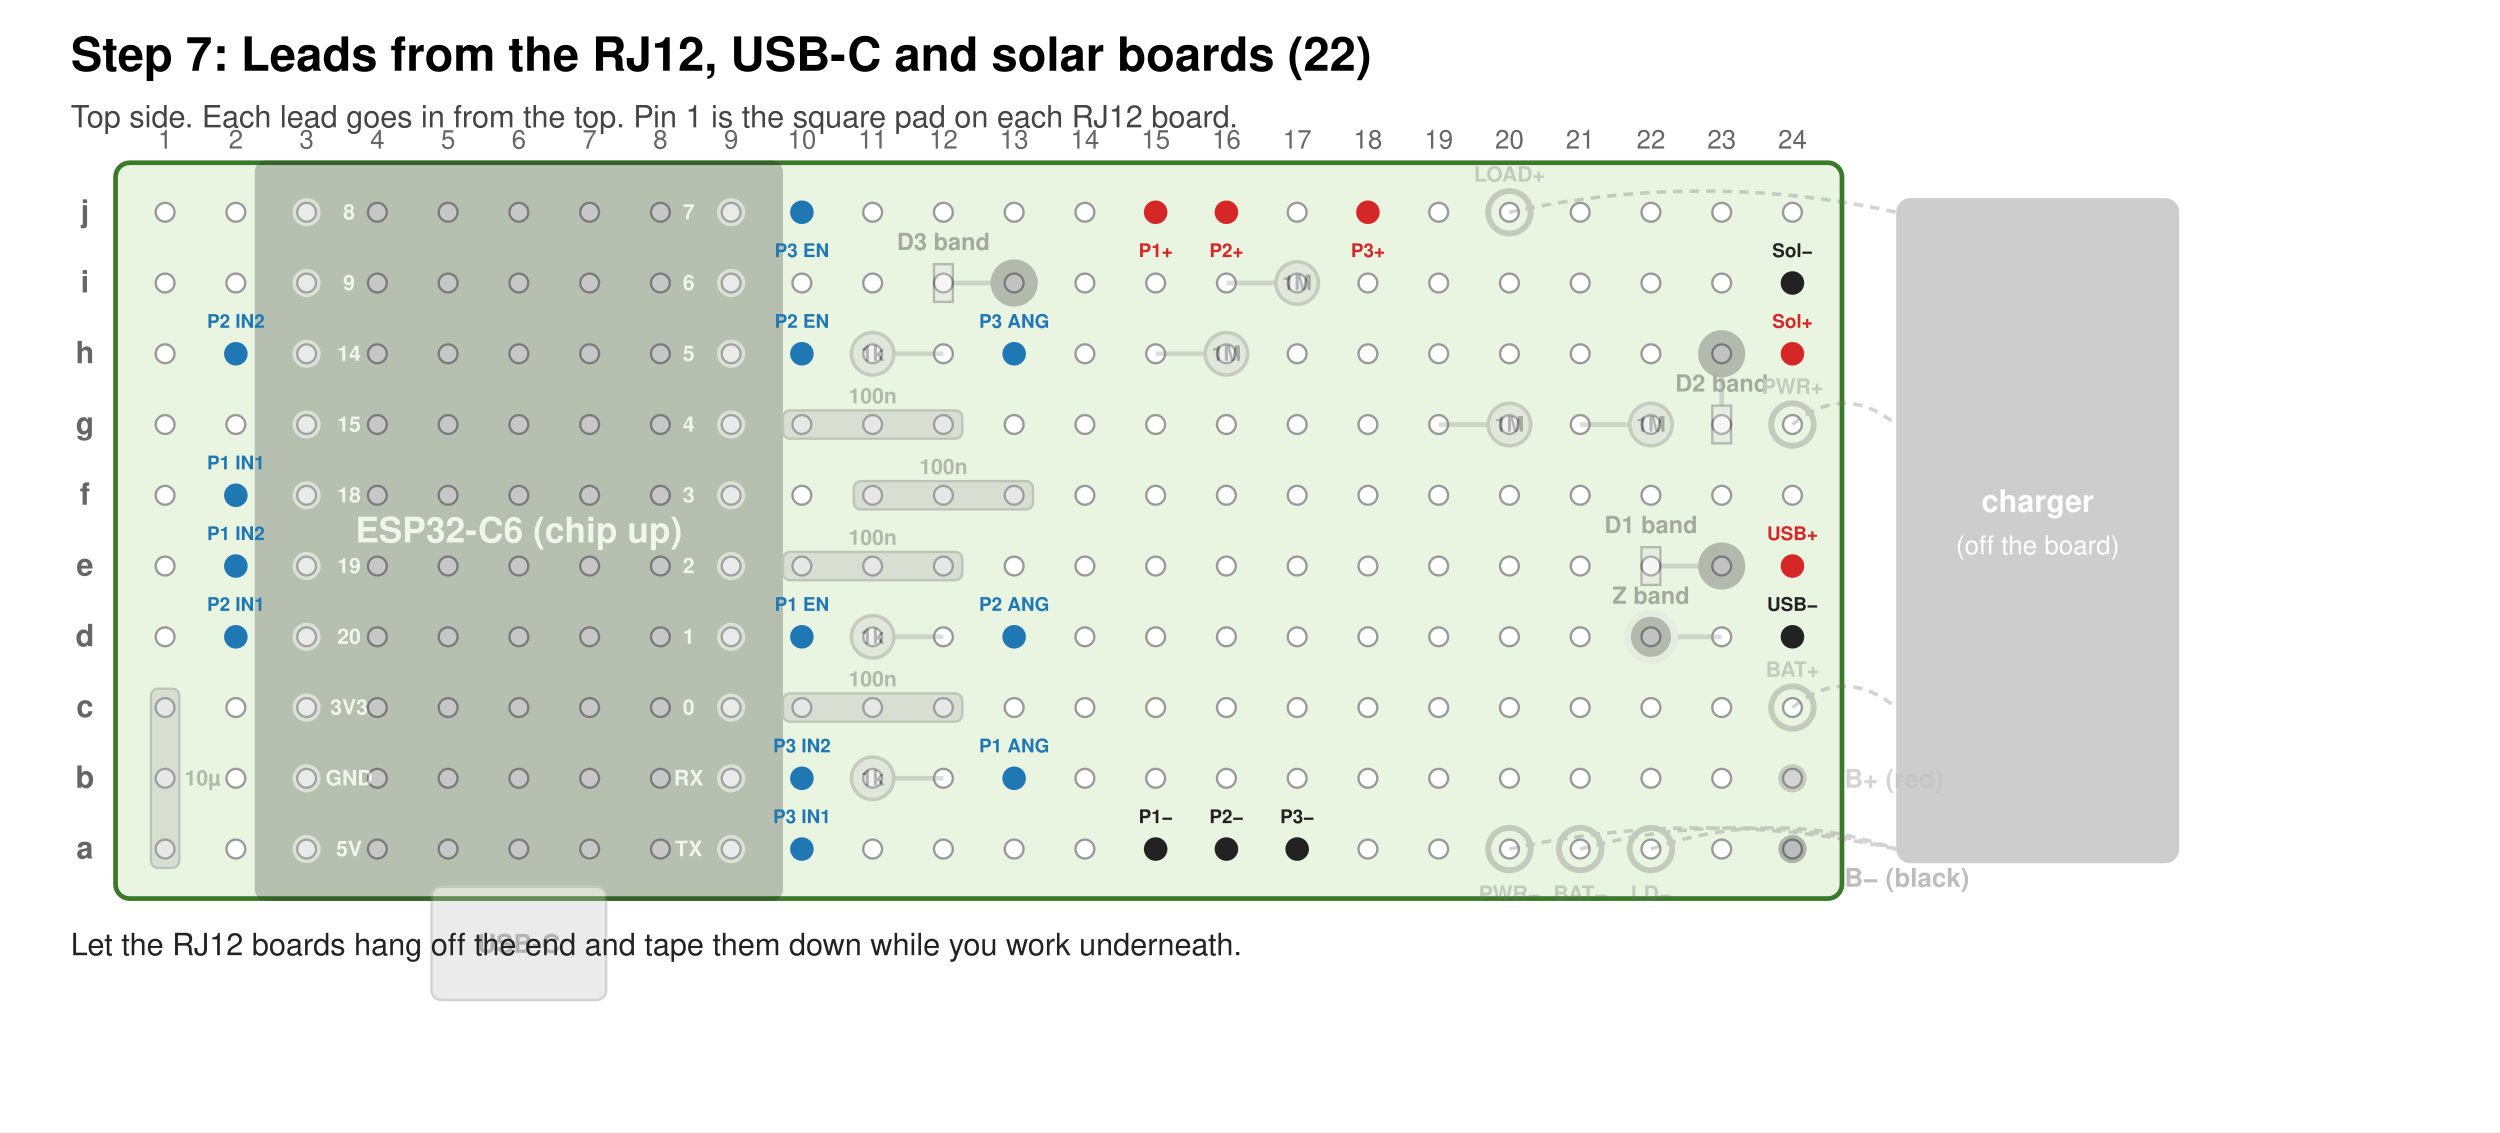
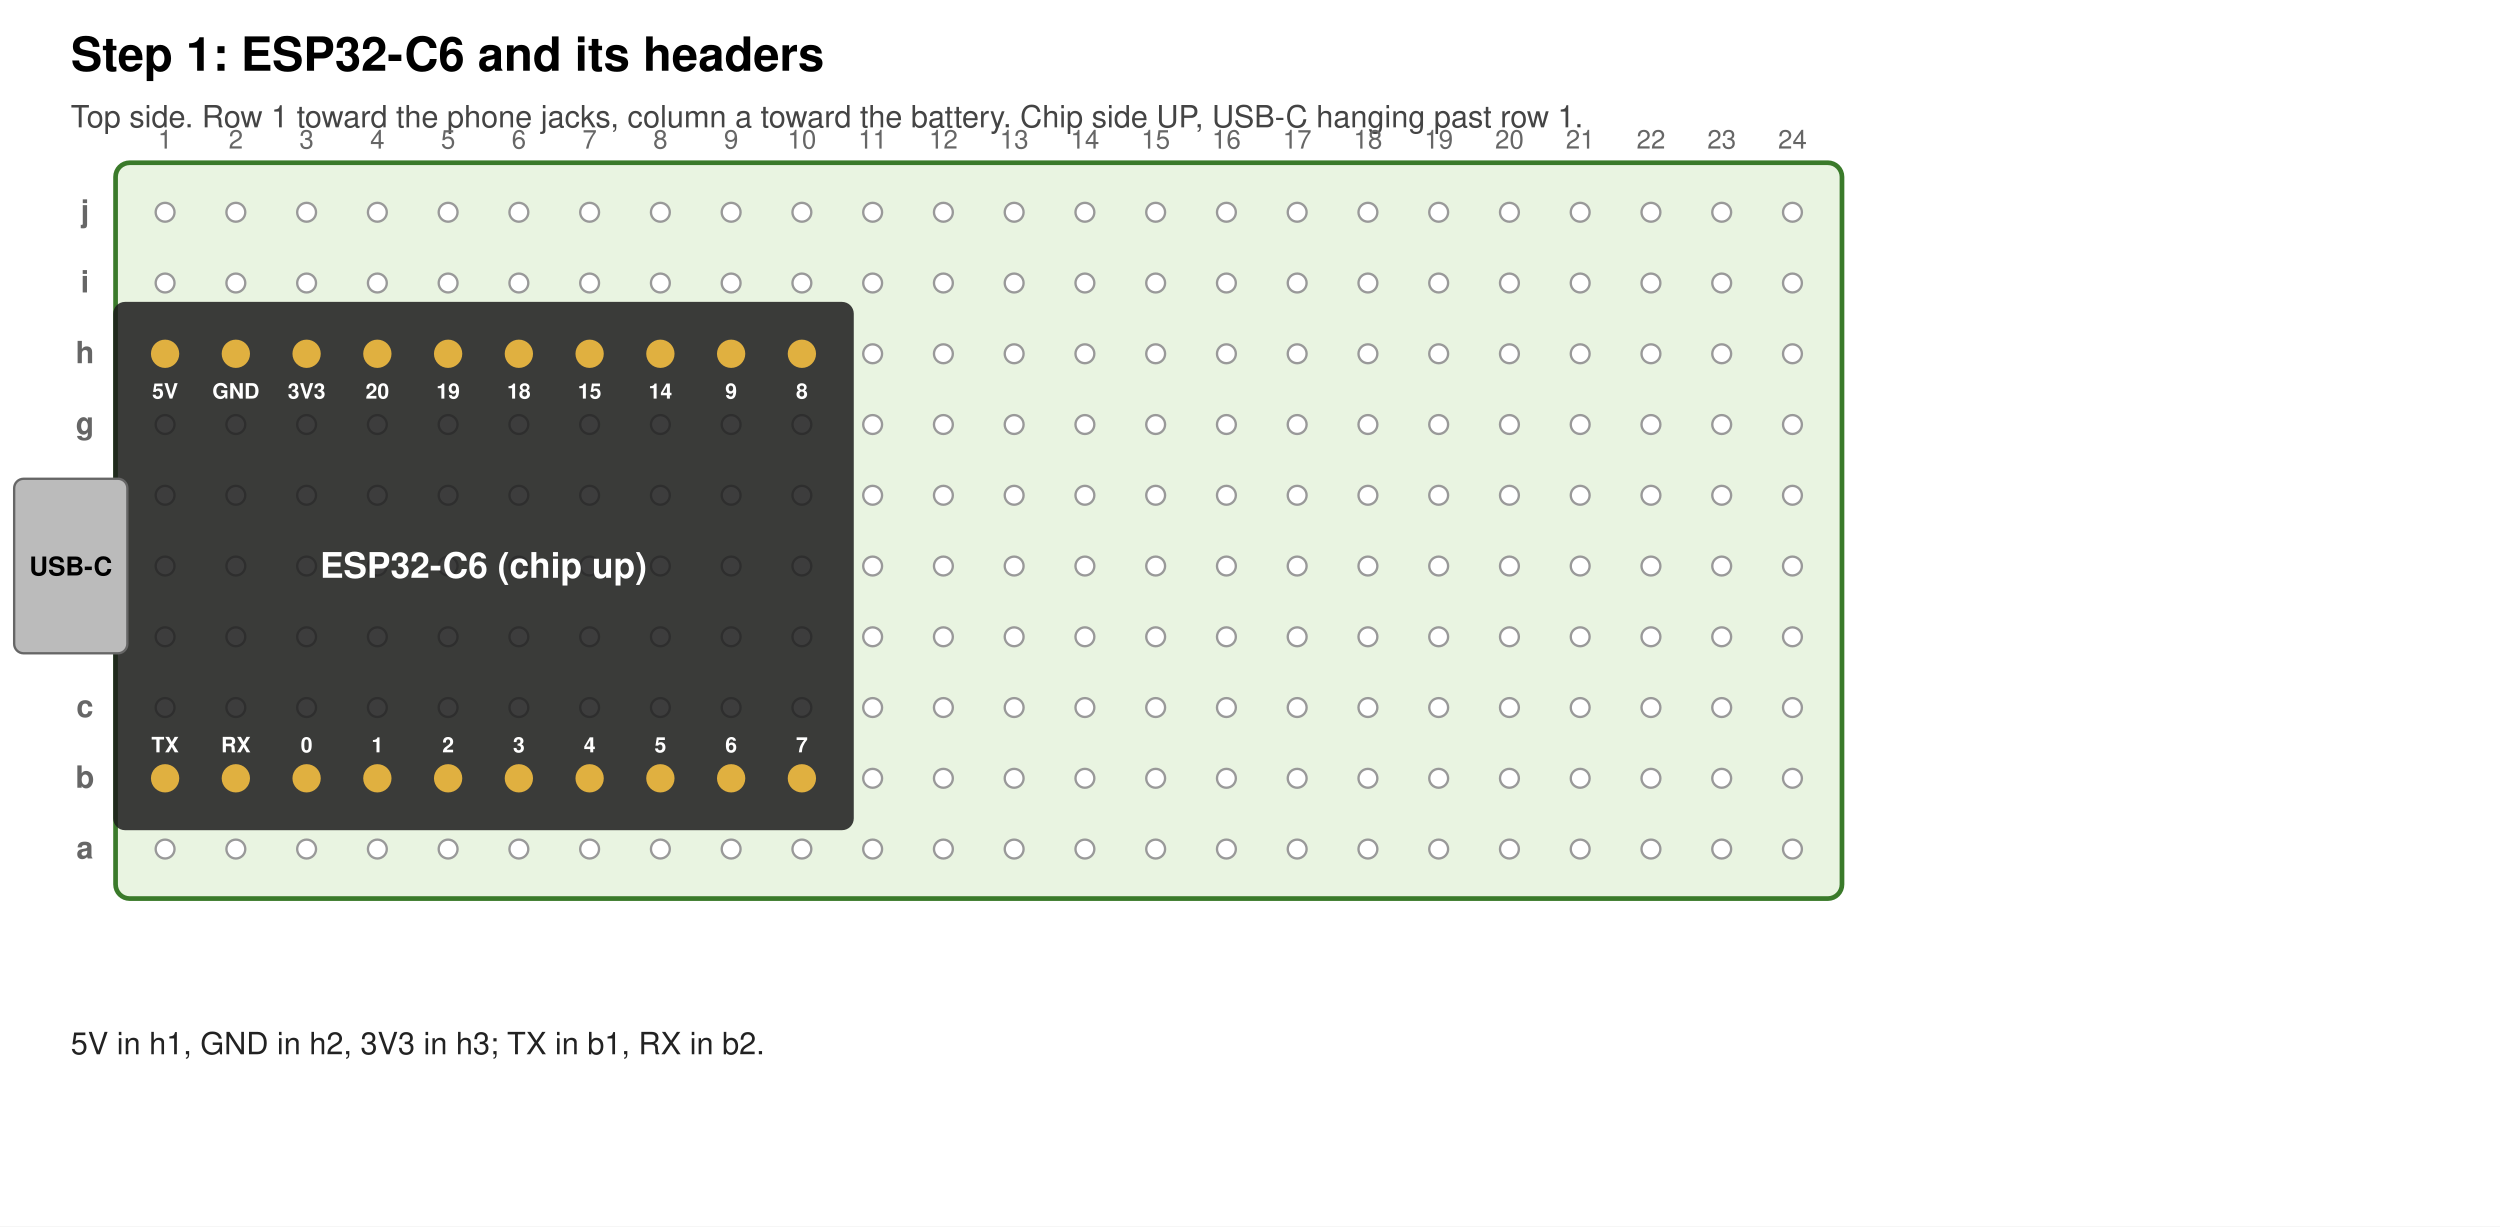
- <svg xmlns="http://www.w3.org/2000/svg" width="1060" height="480" font-family="Helvetica,Arial">
+ <svg xmlns="http://www.w3.org/2000/svg" width="1060" height="520" font-family="Helvetica,Arial">
  <defs>
    <filter id="mute">
      <feColorMatrix type="saturate" values="0" />
    </filter>
  </defs>
  <rect width="100%" height="100%" fill="#ffffff" />
-   <text x="30" y="30" font-size="20" font-weight="bold">Step 7: Leads from the RJ12, USB-C and solar boards (22)</text>
-   <text x="30" y="54" font-size="13" fill="#444">Top side. Each lead goes in from the top. Pin 1 is the square pad on each RJ12 board.</text>
+   <text x="30" y="30" font-size="20" font-weight="bold">Step 1: ESP32-C6 and its headers</text>
+   <text x="30" y="54" font-size="13" fill="#444">Top side. Row 1 toward the phone jacks, column a toward the battery. Chip side UP, USB-C hanging past row 1.</text>
  <rect x="49" y="69" width="732" height="312" rx="6" fill="#e9f4e1" stroke="#3a7a2a" stroke-width="2" />
  <text x="70" y="63" font-size="11" fill="#666" text-anchor="middle">1</text>
  <text x="100" y="63" font-size="11" fill="#666" text-anchor="middle">2</text>
  <text x="130" y="63" font-size="11" fill="#666" text-anchor="middle">3</text>
  <text x="160" y="63" font-size="11" fill="#666" text-anchor="middle">4</text>
  <text x="190" y="63" font-size="11" fill="#666" text-anchor="middle">5</text>
  <text x="220" y="63" font-size="11" fill="#666" text-anchor="middle">6</text>
  <text x="250" y="63" font-size="11" fill="#666" text-anchor="middle">7</text>
  <text x="280" y="63" font-size="11" fill="#666" text-anchor="middle">8</text>
  <text x="310" y="63" font-size="11" fill="#666" text-anchor="middle">9</text>
  <text x="340" y="63" font-size="11" fill="#666" text-anchor="middle">10</text>
  <text x="370" y="63" font-size="11" fill="#666" text-anchor="middle">11</text>
  <text x="400" y="63" font-size="11" fill="#666" text-anchor="middle">12</text>
  <text x="430" y="63" font-size="11" fill="#666" text-anchor="middle">13</text>
  <text x="460" y="63" font-size="11" fill="#666" text-anchor="middle">14</text>
  <text x="490" y="63" font-size="11" fill="#666" text-anchor="middle">15</text>
  <text x="520" y="63" font-size="11" fill="#666" text-anchor="middle">16</text>
  <text x="550" y="63" font-size="11" fill="#666" text-anchor="middle">17</text>
  <text x="580" y="63" font-size="11" fill="#666" text-anchor="middle">18</text>
  <text x="610" y="63" font-size="11" fill="#666" text-anchor="middle">19</text>
  <text x="640" y="63" font-size="11" fill="#666" text-anchor="middle">20</text>
  <text x="670" y="63" font-size="11" fill="#666" text-anchor="middle">21</text>
  <text x="700" y="63" font-size="11" fill="#666" text-anchor="middle">22</text>
  <text x="730" y="63" font-size="11" fill="#666" text-anchor="middle">23</text>
  <text x="760" y="63" font-size="11" fill="#666" text-anchor="middle">24</text>
  <text x="36" y="364" font-size="13" font-weight="bold" fill="#666" text-anchor="middle">a</text>
  <text x="36" y="334" font-size="13" font-weight="bold" fill="#666" text-anchor="middle">b</text>
  <text x="36" y="304" font-size="13" font-weight="bold" fill="#666" text-anchor="middle">c</text>
  <text x="36" y="274" font-size="13" font-weight="bold" fill="#666" text-anchor="middle">d</text>
  <text x="36" y="244" font-size="13" font-weight="bold" fill="#666" text-anchor="middle">e</text>
  <text x="36" y="214" font-size="13" font-weight="bold" fill="#666" text-anchor="middle">f</text>
  <text x="36" y="184" font-size="13" font-weight="bold" fill="#666" text-anchor="middle">g</text>
  <text x="36" y="154" font-size="13" font-weight="bold" fill="#666" text-anchor="middle">h</text>
  <text x="36" y="124" font-size="13" font-weight="bold" fill="#666" text-anchor="middle">i</text>
  <text x="36" y="94" font-size="13" font-weight="bold" fill="#666" text-anchor="middle">j</text>
  <circle cx="70" cy="360" r="4" fill="#fff" stroke="#999" />
  <circle cx="70" cy="330" r="4" fill="#fff" stroke="#999" />
  <circle cx="70" cy="300" r="4" fill="#fff" stroke="#999" />
  <circle cx="70" cy="270" r="4" fill="#fff" stroke="#999" />
  <circle cx="70" cy="240" r="4" fill="#fff" stroke="#999" />
  <circle cx="70" cy="210" r="4" fill="#fff" stroke="#999" />
  <circle cx="70" cy="180" r="4" fill="#fff" stroke="#999" />
  <circle cx="70" cy="150" r="4" fill="#fff" stroke="#999" />
  <circle cx="70" cy="120" r="4" fill="#fff" stroke="#999" />
  <circle cx="70" cy="90" r="4" fill="#fff" stroke="#999" />
  <circle cx="100" cy="360" r="4" fill="#fff" stroke="#999" />
  <circle cx="100" cy="330" r="4" fill="#fff" stroke="#999" />
  <circle cx="100" cy="300" r="4" fill="#fff" stroke="#999" />
  <circle cx="100" cy="270" r="4" fill="#fff" stroke="#999" />
  <circle cx="100" cy="240" r="4" fill="#fff" stroke="#999" />
  <circle cx="100" cy="210" r="4" fill="#fff" stroke="#999" />
  <circle cx="100" cy="180" r="4" fill="#fff" stroke="#999" />
  <circle cx="100" cy="150" r="4" fill="#fff" stroke="#999" />
  <circle cx="100" cy="120" r="4" fill="#fff" stroke="#999" />
  <circle cx="100" cy="90" r="4" fill="#fff" stroke="#999" />
  <circle cx="130" cy="360" r="4" fill="#fff" stroke="#999" />
  <circle cx="130" cy="330" r="4" fill="#fff" stroke="#999" />
  <circle cx="130" cy="300" r="4" fill="#fff" stroke="#999" />
  <circle cx="130" cy="270" r="4" fill="#fff" stroke="#999" />
  <circle cx="130" cy="240" r="4" fill="#fff" stroke="#999" />
  <circle cx="130" cy="210" r="4" fill="#fff" stroke="#999" />
  <circle cx="130" cy="180" r="4" fill="#fff" stroke="#999" />
  <circle cx="130" cy="150" r="4" fill="#fff" stroke="#999" />
  <circle cx="130" cy="120" r="4" fill="#fff" stroke="#999" />
  <circle cx="130" cy="90" r="4" fill="#fff" stroke="#999" />
  <circle cx="160" cy="360" r="4" fill="#fff" stroke="#999" />
  <circle cx="160" cy="330" r="4" fill="#fff" stroke="#999" />
  <circle cx="160" cy="300" r="4" fill="#fff" stroke="#999" />
  <circle cx="160" cy="270" r="4" fill="#fff" stroke="#999" />
  <circle cx="160" cy="240" r="4" fill="#fff" stroke="#999" />
  <circle cx="160" cy="210" r="4" fill="#fff" stroke="#999" />
  <circle cx="160" cy="180" r="4" fill="#fff" stroke="#999" />
  <circle cx="160" cy="150" r="4" fill="#fff" stroke="#999" />
  <circle cx="160" cy="120" r="4" fill="#fff" stroke="#999" />
  <circle cx="160" cy="90" r="4" fill="#fff" stroke="#999" />
  <circle cx="190" cy="360" r="4" fill="#fff" stroke="#999" />
  <circle cx="190" cy="330" r="4" fill="#fff" stroke="#999" />
  <circle cx="190" cy="300" r="4" fill="#fff" stroke="#999" />
  <circle cx="190" cy="270" r="4" fill="#fff" stroke="#999" />
  <circle cx="190" cy="240" r="4" fill="#fff" stroke="#999" />
  <circle cx="190" cy="210" r="4" fill="#fff" stroke="#999" />
  <circle cx="190" cy="180" r="4" fill="#fff" stroke="#999" />
  <circle cx="190" cy="150" r="4" fill="#fff" stroke="#999" />
  <circle cx="190" cy="120" r="4" fill="#fff" stroke="#999" />
  <circle cx="190" cy="90" r="4" fill="#fff" stroke="#999" />
  <circle cx="220" cy="360" r="4" fill="#fff" stroke="#999" />
  <circle cx="220" cy="330" r="4" fill="#fff" stroke="#999" />
  <circle cx="220" cy="300" r="4" fill="#fff" stroke="#999" />
  <circle cx="220" cy="270" r="4" fill="#fff" stroke="#999" />
  <circle cx="220" cy="240" r="4" fill="#fff" stroke="#999" />
  <circle cx="220" cy="210" r="4" fill="#fff" stroke="#999" />
  <circle cx="220" cy="180" r="4" fill="#fff" stroke="#999" />
  <circle cx="220" cy="150" r="4" fill="#fff" stroke="#999" />
  <circle cx="220" cy="120" r="4" fill="#fff" stroke="#999" />
  <circle cx="220" cy="90" r="4" fill="#fff" stroke="#999" />
  <circle cx="250" cy="360" r="4" fill="#fff" stroke="#999" />
  <circle cx="250" cy="330" r="4" fill="#fff" stroke="#999" />
  <circle cx="250" cy="300" r="4" fill="#fff" stroke="#999" />
  <circle cx="250" cy="270" r="4" fill="#fff" stroke="#999" />
  <circle cx="250" cy="240" r="4" fill="#fff" stroke="#999" />
  <circle cx="250" cy="210" r="4" fill="#fff" stroke="#999" />
  <circle cx="250" cy="180" r="4" fill="#fff" stroke="#999" />
  <circle cx="250" cy="150" r="4" fill="#fff" stroke="#999" />
  <circle cx="250" cy="120" r="4" fill="#fff" stroke="#999" />
  <circle cx="250" cy="90" r="4" fill="#fff" stroke="#999" />
  <circle cx="280" cy="360" r="4" fill="#fff" stroke="#999" />
  <circle cx="280" cy="330" r="4" fill="#fff" stroke="#999" />
  <circle cx="280" cy="300" r="4" fill="#fff" stroke="#999" />
  <circle cx="280" cy="270" r="4" fill="#fff" stroke="#999" />
  <circle cx="280" cy="240" r="4" fill="#fff" stroke="#999" />
  <circle cx="280" cy="210" r="4" fill="#fff" stroke="#999" />
  <circle cx="280" cy="180" r="4" fill="#fff" stroke="#999" />
  <circle cx="280" cy="150" r="4" fill="#fff" stroke="#999" />
  <circle cx="280" cy="120" r="4" fill="#fff" stroke="#999" />
  <circle cx="280" cy="90" r="4" fill="#fff" stroke="#999" />
  <circle cx="310" cy="360" r="4" fill="#fff" stroke="#999" />
  <circle cx="310" cy="330" r="4" fill="#fff" stroke="#999" />
  <circle cx="310" cy="300" r="4" fill="#fff" stroke="#999" />
  <circle cx="310" cy="270" r="4" fill="#fff" stroke="#999" />
  <circle cx="310" cy="240" r="4" fill="#fff" stroke="#999" />
  <circle cx="310" cy="210" r="4" fill="#fff" stroke="#999" />
  <circle cx="310" cy="180" r="4" fill="#fff" stroke="#999" />
  <circle cx="310" cy="150" r="4" fill="#fff" stroke="#999" />
  <circle cx="310" cy="120" r="4" fill="#fff" stroke="#999" />
  <circle cx="310" cy="90" r="4" fill="#fff" stroke="#999" />
  <circle cx="340" cy="360" r="4" fill="#fff" stroke="#999" />
  <circle cx="340" cy="330" r="4" fill="#fff" stroke="#999" />
  <circle cx="340" cy="300" r="4" fill="#fff" stroke="#999" />
  <circle cx="340" cy="270" r="4" fill="#fff" stroke="#999" />
  <circle cx="340" cy="240" r="4" fill="#fff" stroke="#999" />
  <circle cx="340" cy="210" r="4" fill="#fff" stroke="#999" />
  <circle cx="340" cy="180" r="4" fill="#fff" stroke="#999" />
  <circle cx="340" cy="150" r="4" fill="#fff" stroke="#999" />
  <circle cx="340" cy="120" r="4" fill="#fff" stroke="#999" />
  <circle cx="340" cy="90" r="4" fill="#fff" stroke="#999" />
  <circle cx="370" cy="360" r="4" fill="#fff" stroke="#999" />
  <circle cx="370" cy="330" r="4" fill="#fff" stroke="#999" />
  <circle cx="370" cy="300" r="4" fill="#fff" stroke="#999" />
  <circle cx="370" cy="270" r="4" fill="#fff" stroke="#999" />
  <circle cx="370" cy="240" r="4" fill="#fff" stroke="#999" />
  <circle cx="370" cy="210" r="4" fill="#fff" stroke="#999" />
  <circle cx="370" cy="180" r="4" fill="#fff" stroke="#999" />
  <circle cx="370" cy="150" r="4" fill="#fff" stroke="#999" />
  <circle cx="370" cy="120" r="4" fill="#fff" stroke="#999" />
  <circle cx="370" cy="90" r="4" fill="#fff" stroke="#999" />
  <circle cx="400" cy="360" r="4" fill="#fff" stroke="#999" />
  <circle cx="400" cy="330" r="4" fill="#fff" stroke="#999" />
  <circle cx="400" cy="300" r="4" fill="#fff" stroke="#999" />
  <circle cx="400" cy="270" r="4" fill="#fff" stroke="#999" />
  <circle cx="400" cy="240" r="4" fill="#fff" stroke="#999" />
  <circle cx="400" cy="210" r="4" fill="#fff" stroke="#999" />
  <circle cx="400" cy="180" r="4" fill="#fff" stroke="#999" />
  <circle cx="400" cy="150" r="4" fill="#fff" stroke="#999" />
  <circle cx="400" cy="120" r="4" fill="#fff" stroke="#999" />
  <circle cx="400" cy="90" r="4" fill="#fff" stroke="#999" />
  <circle cx="430" cy="360" r="4" fill="#fff" stroke="#999" />
  <circle cx="430" cy="330" r="4" fill="#fff" stroke="#999" />
  <circle cx="430" cy="300" r="4" fill="#fff" stroke="#999" />
  <circle cx="430" cy="270" r="4" fill="#fff" stroke="#999" />
  <circle cx="430" cy="240" r="4" fill="#fff" stroke="#999" />
  <circle cx="430" cy="210" r="4" fill="#fff" stroke="#999" />
  <circle cx="430" cy="180" r="4" fill="#fff" stroke="#999" />
  <circle cx="430" cy="150" r="4" fill="#fff" stroke="#999" />
  <circle cx="430" cy="120" r="4" fill="#fff" stroke="#999" />
  <circle cx="430" cy="90" r="4" fill="#fff" stroke="#999" />
  <circle cx="460" cy="360" r="4" fill="#fff" stroke="#999" />
  <circle cx="460" cy="330" r="4" fill="#fff" stroke="#999" />
  <circle cx="460" cy="300" r="4" fill="#fff" stroke="#999" />
  <circle cx="460" cy="270" r="4" fill="#fff" stroke="#999" />
  <circle cx="460" cy="240" r="4" fill="#fff" stroke="#999" />
  <circle cx="460" cy="210" r="4" fill="#fff" stroke="#999" />
  <circle cx="460" cy="180" r="4" fill="#fff" stroke="#999" />
  <circle cx="460" cy="150" r="4" fill="#fff" stroke="#999" />
  <circle cx="460" cy="120" r="4" fill="#fff" stroke="#999" />
  <circle cx="460" cy="90" r="4" fill="#fff" stroke="#999" />
  <circle cx="490" cy="360" r="4" fill="#fff" stroke="#999" />
  <circle cx="490" cy="330" r="4" fill="#fff" stroke="#999" />
  <circle cx="490" cy="300" r="4" fill="#fff" stroke="#999" />
  <circle cx="490" cy="270" r="4" fill="#fff" stroke="#999" />
  <circle cx="490" cy="240" r="4" fill="#fff" stroke="#999" />
  <circle cx="490" cy="210" r="4" fill="#fff" stroke="#999" />
  <circle cx="490" cy="180" r="4" fill="#fff" stroke="#999" />
  <circle cx="490" cy="150" r="4" fill="#fff" stroke="#999" />
  <circle cx="490" cy="120" r="4" fill="#fff" stroke="#999" />
  <circle cx="490" cy="90" r="4" fill="#fff" stroke="#999" />
  <circle cx="520" cy="360" r="4" fill="#fff" stroke="#999" />
  <circle cx="520" cy="330" r="4" fill="#fff" stroke="#999" />
  <circle cx="520" cy="300" r="4" fill="#fff" stroke="#999" />
  <circle cx="520" cy="270" r="4" fill="#fff" stroke="#999" />
  <circle cx="520" cy="240" r="4" fill="#fff" stroke="#999" />
  <circle cx="520" cy="210" r="4" fill="#fff" stroke="#999" />
  <circle cx="520" cy="180" r="4" fill="#fff" stroke="#999" />
  <circle cx="520" cy="150" r="4" fill="#fff" stroke="#999" />
  <circle cx="520" cy="120" r="4" fill="#fff" stroke="#999" />
  <circle cx="520" cy="90" r="4" fill="#fff" stroke="#999" />
  <circle cx="550" cy="360" r="4" fill="#fff" stroke="#999" />
  <circle cx="550" cy="330" r="4" fill="#fff" stroke="#999" />
  <circle cx="550" cy="300" r="4" fill="#fff" stroke="#999" />
  <circle cx="550" cy="270" r="4" fill="#fff" stroke="#999" />
  <circle cx="550" cy="240" r="4" fill="#fff" stroke="#999" />
  <circle cx="550" cy="210" r="4" fill="#fff" stroke="#999" />
  <circle cx="550" cy="180" r="4" fill="#fff" stroke="#999" />
  <circle cx="550" cy="150" r="4" fill="#fff" stroke="#999" />
  <circle cx="550" cy="120" r="4" fill="#fff" stroke="#999" />
  <circle cx="550" cy="90" r="4" fill="#fff" stroke="#999" />
  <circle cx="580" cy="360" r="4" fill="#fff" stroke="#999" />
  <circle cx="580" cy="330" r="4" fill="#fff" stroke="#999" />
  <circle cx="580" cy="300" r="4" fill="#fff" stroke="#999" />
  <circle cx="580" cy="270" r="4" fill="#fff" stroke="#999" />
  <circle cx="580" cy="240" r="4" fill="#fff" stroke="#999" />
  <circle cx="580" cy="210" r="4" fill="#fff" stroke="#999" />
  <circle cx="580" cy="180" r="4" fill="#fff" stroke="#999" />
  <circle cx="580" cy="150" r="4" fill="#fff" stroke="#999" />
  <circle cx="580" cy="120" r="4" fill="#fff" stroke="#999" />
  <circle cx="580" cy="90" r="4" fill="#fff" stroke="#999" />
  <circle cx="610" cy="360" r="4" fill="#fff" stroke="#999" />
  <circle cx="610" cy="330" r="4" fill="#fff" stroke="#999" />
  <circle cx="610" cy="300" r="4" fill="#fff" stroke="#999" />
  <circle cx="610" cy="270" r="4" fill="#fff" stroke="#999" />
  <circle cx="610" cy="240" r="4" fill="#fff" stroke="#999" />
  <circle cx="610" cy="210" r="4" fill="#fff" stroke="#999" />
  <circle cx="610" cy="180" r="4" fill="#fff" stroke="#999" />
  <circle cx="610" cy="150" r="4" fill="#fff" stroke="#999" />
  <circle cx="610" cy="120" r="4" fill="#fff" stroke="#999" />
  <circle cx="610" cy="90" r="4" fill="#fff" stroke="#999" />
  <circle cx="640" cy="360" r="4" fill="#fff" stroke="#999" />
  <circle cx="640" cy="330" r="4" fill="#fff" stroke="#999" />
  <circle cx="640" cy="300" r="4" fill="#fff" stroke="#999" />
  <circle cx="640" cy="270" r="4" fill="#fff" stroke="#999" />
  <circle cx="640" cy="240" r="4" fill="#fff" stroke="#999" />
  <circle cx="640" cy="210" r="4" fill="#fff" stroke="#999" />
  <circle cx="640" cy="180" r="4" fill="#fff" stroke="#999" />
  <circle cx="640" cy="150" r="4" fill="#fff" stroke="#999" />
  <circle cx="640" cy="120" r="4" fill="#fff" stroke="#999" />
  <circle cx="640" cy="90" r="4" fill="#fff" stroke="#999" />
  <circle cx="670" cy="360" r="4" fill="#fff" stroke="#999" />
  <circle cx="670" cy="330" r="4" fill="#fff" stroke="#999" />
  <circle cx="670" cy="300" r="4" fill="#fff" stroke="#999" />
  <circle cx="670" cy="270" r="4" fill="#fff" stroke="#999" />
  <circle cx="670" cy="240" r="4" fill="#fff" stroke="#999" />
  <circle cx="670" cy="210" r="4" fill="#fff" stroke="#999" />
  <circle cx="670" cy="180" r="4" fill="#fff" stroke="#999" />
  <circle cx="670" cy="150" r="4" fill="#fff" stroke="#999" />
  <circle cx="670" cy="120" r="4" fill="#fff" stroke="#999" />
  <circle cx="670" cy="90" r="4" fill="#fff" stroke="#999" />
  <circle cx="700" cy="360" r="4" fill="#fff" stroke="#999" />
  <circle cx="700" cy="330" r="4" fill="#fff" stroke="#999" />
  <circle cx="700" cy="300" r="4" fill="#fff" stroke="#999" />
  <circle cx="700" cy="270" r="4" fill="#fff" stroke="#999" />
  <circle cx="700" cy="240" r="4" fill="#fff" stroke="#999" />
  <circle cx="700" cy="210" r="4" fill="#fff" stroke="#999" />
  <circle cx="700" cy="180" r="4" fill="#fff" stroke="#999" />
  <circle cx="700" cy="150" r="4" fill="#fff" stroke="#999" />
  <circle cx="700" cy="120" r="4" fill="#fff" stroke="#999" />
  <circle cx="700" cy="90" r="4" fill="#fff" stroke="#999" />
  <circle cx="730" cy="360" r="4" fill="#fff" stroke="#999" />
  <circle cx="730" cy="330" r="4" fill="#fff" stroke="#999" />
  <circle cx="730" cy="300" r="4" fill="#fff" stroke="#999" />
  <circle cx="730" cy="270" r="4" fill="#fff" stroke="#999" />
  <circle cx="730" cy="240" r="4" fill="#fff" stroke="#999" />
  <circle cx="730" cy="210" r="4" fill="#fff" stroke="#999" />
  <circle cx="730" cy="180" r="4" fill="#fff" stroke="#999" />
  <circle cx="730" cy="150" r="4" fill="#fff" stroke="#999" />
  <circle cx="730" cy="120" r="4" fill="#fff" stroke="#999" />
  <circle cx="730" cy="90" r="4" fill="#fff" stroke="#999" />
  <circle cx="760" cy="360" r="4" fill="#fff" stroke="#999" />
  <circle cx="760" cy="330" r="4" fill="#fff" stroke="#999" />
  <circle cx="760" cy="300" r="4" fill="#fff" stroke="#999" />
  <circle cx="760" cy="270" r="4" fill="#fff" stroke="#999" />
  <circle cx="760" cy="240" r="4" fill="#fff" stroke="#999" />
  <circle cx="760" cy="210" r="4" fill="#fff" stroke="#999" />
  <circle cx="760" cy="180" r="4" fill="#fff" stroke="#999" />
  <circle cx="760" cy="150" r="4" fill="#fff" stroke="#999" />
  <circle cx="760" cy="120" r="4" fill="#fff" stroke="#999" />
  <circle cx="760" cy="90" r="4" fill="#fff" stroke="#999" />
  <g filter="url(#mute)" opacity="0.3">
-     <rect x="108" y="68" width="224" height="314" rx="5" fill="#1b1b1b" opacity="0.85" />
-     <rect x="183" y="376" width="74" height="48" rx="4" fill="#bbb" stroke="#666" />
-     <text x="220" y="404" font-size="11" text-anchor="middle" font-weight="bold">USB-C</text>
-     <circle cx="130" cy="360" r="6" fill="#e0b040" />
-     <text x="148" y="363" font-size="9" fill="#fff" text-anchor="middle" font-weight="bold">5V</text>
-     <circle cx="130" cy="330" r="6" fill="#e0b040" />
-     <text x="148" y="333" font-size="9" fill="#fff" text-anchor="middle" font-weight="bold">GND</text>
-     <circle cx="130" cy="300" r="6" fill="#e0b040" />
-     <text x="148" y="303" font-size="9" fill="#fff" text-anchor="middle" font-weight="bold">3V3</text>
-     <circle cx="130" cy="270" r="6" fill="#e0b040" />
-     <text x="148" y="273" font-size="9" fill="#fff" text-anchor="middle" font-weight="bold">20</text>
-     <circle cx="130" cy="240" r="6" fill="#e0b040" />
-     <text x="148" y="243" font-size="9" fill="#fff" text-anchor="middle" font-weight="bold">19</text>
-     <circle cx="130" cy="210" r="6" fill="#e0b040" />
-     <text x="148" y="213" font-size="9" fill="#fff" text-anchor="middle" font-weight="bold">18</text>
-     <circle cx="130" cy="180" r="6" fill="#e0b040" />
-     <text x="148" y="183" font-size="9" fill="#fff" text-anchor="middle" font-weight="bold">15</text>
-     <circle cx="130" cy="150" r="6" fill="#e0b040" />
-     <text x="148" y="153" font-size="9" fill="#fff" text-anchor="middle" font-weight="bold">14</text>
-     <circle cx="130" cy="120" r="6" fill="#e0b040" />
-     <text x="148" y="123" font-size="9" fill="#fff" text-anchor="middle" font-weight="bold">9</text>
-     <circle cx="130" cy="90" r="6" fill="#e0b040" />
-     <text x="148" y="93" font-size="9" fill="#fff" text-anchor="middle" font-weight="bold">8</text>
-     <circle cx="310" cy="360" r="6" fill="#e0b040" />
-     <text x="292" y="363" font-size="9" fill="#fff" text-anchor="middle" font-weight="bold">TX</text>
-     <circle cx="310" cy="330" r="6" fill="#e0b040" />
-     <text x="292" y="333" font-size="9" fill="#fff" text-anchor="middle" font-weight="bold">RX</text>
-     <circle cx="310" cy="300" r="6" fill="#e0b040" />
-     <text x="292" y="303" font-size="9" fill="#fff" text-anchor="middle" font-weight="bold">0</text>
-     <circle cx="310" cy="270" r="6" fill="#e0b040" />
-     <text x="292" y="273" font-size="9" fill="#fff" text-anchor="middle" font-weight="bold">1</text>
-     <circle cx="310" cy="240" r="6" fill="#e0b040" />
-     <text x="292" y="243" font-size="9" fill="#fff" text-anchor="middle" font-weight="bold">2</text>
-     <circle cx="310" cy="210" r="6" fill="#e0b040" />
-     <text x="292" y="213" font-size="9" fill="#fff" text-anchor="middle" font-weight="bold">3</text>
-     <circle cx="310" cy="180" r="6" fill="#e0b040" />
-     <text x="292" y="183" font-size="9" fill="#fff" text-anchor="middle" font-weight="bold">4</text>
-     <circle cx="310" cy="150" r="6" fill="#e0b040" />
-     <text x="292" y="153" font-size="9" fill="#fff" text-anchor="middle" font-weight="bold">5</text>
-     <circle cx="310" cy="120" r="6" fill="#e0b040" />
-     <text x="292" y="123" font-size="9" fill="#fff" text-anchor="middle" font-weight="bold">6</text>
-     <circle cx="310" cy="90" r="6" fill="#e0b040" />
-     <text x="292" y="93" font-size="9" fill="#fff" text-anchor="middle" font-weight="bold">7</text>
-     <text x="220" y="230" font-size="15" fill="#fff" text-anchor="middle" font-weight="bold">ESP32-C6 (chip up)</text>
-     <line x1="550" y1="120" x2="520" y2="120" stroke="#888" stroke-width="2" />
-     <circle cx="550" cy="120" r="9" fill="#e8c88a" stroke="#8a6a2a" stroke-width="1.5" />
-     <text x="550" y="123" font-size="9" text-anchor="middle" font-weight="bold">1M</text>
-     <line x1="520" y1="150" x2="490" y2="150" stroke="#888" stroke-width="2" />
-     <circle cx="520" cy="150" r="9" fill="#e8c88a" stroke="#8a6a2a" stroke-width="1.5" />
-     <text x="520" y="153" font-size="9" text-anchor="middle" font-weight="bold">1M</text>
-     <line x1="700" y1="180" x2="670" y2="180" stroke="#888" stroke-width="2" />
-     <circle cx="700" cy="180" r="9" fill="#e8c88a" stroke="#8a6a2a" stroke-width="1.5" />
-     <text x="700" y="183" font-size="9" text-anchor="middle" font-weight="bold">1M</text>
-     <line x1="640" y1="180" x2="610" y2="180" stroke="#888" stroke-width="2" />
-     <circle cx="640" cy="180" r="9" fill="#e8c88a" stroke="#8a6a2a" stroke-width="1.5" />
-     <text x="640" y="183" font-size="9" text-anchor="middle" font-weight="bold">1M</text>
-     <line x1="370" y1="330" x2="400" y2="330" stroke="#888" stroke-width="2" />
-     <circle cx="370" cy="330" r="9" fill="#e8c88a" stroke="#8a6a2a" stroke-width="1.5" />
-     <text x="370" y="333" font-size="9" text-anchor="middle" font-weight="bold">1k</text>
-     <line x1="370" y1="270" x2="400" y2="270" stroke="#888" stroke-width="2" />
-     <circle cx="370" cy="270" r="9" fill="#e8c88a" stroke="#8a6a2a" stroke-width="1.5" />
-     <text x="370" y="273" font-size="9" text-anchor="middle" font-weight="bold">1k</text>
-     <line x1="370" y1="150" x2="400" y2="150" stroke="#888" stroke-width="2" />
-     <circle cx="370" cy="150" r="9" fill="#e8c88a" stroke="#8a6a2a" stroke-width="1.5" />
-     <text x="370" y="153" font-size="9" text-anchor="middle" font-weight="bold">1k</text>
-     <line x1="430" y1="120" x2="400" y2="120" stroke="#888" stroke-width="2" />
-     <circle cx="430" cy="120" r="10" fill="#333" />
-     <rect x="396" y="112" width="8" height="16" fill="#ddd" stroke="#333" />
-     <text x="400" y="106" font-size="10" fill="#000" text-anchor="middle" font-weight="bold">D3 band</text>
-     <line x1="730" y1="240" x2="700" y2="240" stroke="#888" stroke-width="2" />
-     <circle cx="730" cy="240" r="10" fill="#333" />
-     <rect x="696" y="232" width="8" height="16" fill="#ddd" stroke="#333" />
-     <text x="700" y="226" font-size="10" fill="#000" text-anchor="middle" font-weight="bold">D1 band</text>
-     <line x1="730" y1="150" x2="730" y2="180" stroke="#888" stroke-width="2" />
-     <circle cx="730" cy="150" r="10" fill="#333" />
-     <rect x="726" y="172" width="8" height="16" fill="#ddd" stroke="#333" />
-     <text x="730" y="166" font-size="10" fill="#000" text-anchor="middle" font-weight="bold">D2 band</text>
-     <line x1="700" y1="270" x2="730" y2="270" stroke="#888" stroke-width="2" />
-     <circle cx="700" cy="270" r="10" fill="#333" />
-     <circle cx="700" cy="270" r="10" fill="none" stroke="#ddd" stroke-width="3" />
-     <text x="700" y="256" font-size="10" fill="#000" text-anchor="middle" font-weight="bold">Z band</text>
-     <rect x="64" y="292" width="12" height="76" rx="3" fill="#7fb2e5" stroke="#2a5a8a" />
-     <text x="86" y="333" font-size="9" text-anchor="middle" fill="#0b2e55" font-weight="bold">10µ</text>
-     <rect x="362" y="204" width="76" height="12" rx="3" fill="#7fb2e5" stroke="#2a5a8a" />
-     <text x="400" y="201" font-size="9" text-anchor="middle" fill="#0b2e55" font-weight="bold">100n</text>
-     <rect x="332" y="294" width="76" height="12" rx="3" fill="#7fb2e5" stroke="#2a5a8a" />
-     <text x="370" y="291" font-size="9" text-anchor="middle" fill="#0b2e55" font-weight="bold">100n</text>
-     <rect x="332" y="234" width="76" height="12" rx="3" fill="#7fb2e5" stroke="#2a5a8a" />
-     <text x="370" y="231" font-size="9" text-anchor="middle" fill="#0b2e55" font-weight="bold">100n</text>
-     <rect x="332" y="174" width="76" height="12" rx="3" fill="#7fb2e5" stroke="#2a5a8a" />
-     <text x="370" y="171" font-size="9" text-anchor="middle" fill="#0b2e55" font-weight="bold">100n</text>
-     <circle cx="760" cy="360" r="6" fill="#222" />
-     <text x="782" y="376" font-size="11" fill="#222" text-anchor="start" font-weight="bold">B− (black)</text>
-     <circle cx="760" cy="330" r="6" fill="#d62728" />
-     <text x="782" y="334" font-size="11" fill="#d62728" text-anchor="start" font-weight="bold">B+ (red)</text>
-     <rect x="804" y="84" width="120" height="282" rx="6" fill="#3b3b3b" opacity="0.85" />
-     <text x="864" y="217" font-size="13" fill="#fff" text-anchor="middle" font-weight="bold">charger</text>
-     <text x="864" y="235" font-size="11" fill="#fff" text-anchor="middle">(off the board)</text>
-     <circle cx="760" cy="180" r="9" fill="none" stroke="#0a7a3a" stroke-width="2.5" />
-     <path d="M760 180 Q782 162 804 180" fill="none" stroke="#0a7a3a" stroke-width="1.5" stroke-dasharray="4,3" />
-     <text x="760" y="167" font-size="9" fill="#0a7a3a" text-anchor="middle" font-weight="bold">PWR+</text>
-     <circle cx="640" cy="360" r="9" fill="none" stroke="#0a7a3a" stroke-width="2.5" />
-     <path d="M640 360 Q722 342 804 360" fill="none" stroke="#0a7a3a" stroke-width="1.5" stroke-dasharray="4,3" />
-     <text x="640" y="382" font-size="9" fill="#0a7a3a" text-anchor="middle" font-weight="bold">PWR−</text>
-     <circle cx="760" cy="300" r="9" fill="none" stroke="#0a7a3a" stroke-width="2.5" />
-     <path d="M760 300 Q782 282 804 300" fill="none" stroke="#0a7a3a" stroke-width="1.5" stroke-dasharray="4,3" />
-     <text x="760" y="287" font-size="9" fill="#0a7a3a" text-anchor="middle" font-weight="bold">BAT+</text>
-     <circle cx="670" cy="360" r="9" fill="none" stroke="#0a7a3a" stroke-width="2.5" />
-     <path d="M670 360 Q737 342 804 360" fill="none" stroke="#0a7a3a" stroke-width="1.5" stroke-dasharray="4,3" />
-     <text x="670" y="382" font-size="9" fill="#0a7a3a" text-anchor="middle" font-weight="bold">BAT−</text>
-     <circle cx="640" cy="90" r="9" fill="none" stroke="#0a7a3a" stroke-width="2.5" />
-     <path d="M640 90 Q722 72 804 90" fill="none" stroke="#0a7a3a" stroke-width="1.5" stroke-dasharray="4,3" />
-     <text x="640" y="77" font-size="9" fill="#0a7a3a" text-anchor="middle" font-weight="bold">LOAD+</text>
-     <circle cx="700" cy="360" r="9" fill="none" stroke="#0a7a3a" stroke-width="2.5" />
-     <path d="M700 360 Q752 342 804 360" fill="none" stroke="#0a7a3a" stroke-width="1.5" stroke-dasharray="4,3" />
-     <text x="700" y="382" font-size="9" fill="#0a7a3a" text-anchor="middle" font-weight="bold">LD−</text>
-   </g>
-   <circle cx="340" cy="360" r="5" fill="#1f77b4" />
-   <text x="340" y="349" font-size="8" fill="#1f77b4" text-anchor="middle" font-weight="bold">P3 IN1</text>
-   <circle cx="340" cy="330" r="5" fill="#1f77b4" />
-   <text x="340" y="319" font-size="8" fill="#1f77b4" text-anchor="middle" font-weight="bold">P3 IN2</text>
-   <circle cx="100" cy="210" r="5" fill="#1f77b4" />
-   <text x="100" y="199" font-size="8" fill="#1f77b4" text-anchor="middle" font-weight="bold">P1 IN1</text>
-   <circle cx="100" cy="240" r="5" fill="#1f77b4" />
-   <text x="100" y="229" font-size="8" fill="#1f77b4" text-anchor="middle" font-weight="bold">P1 IN2</text>
-   <circle cx="100" cy="270" r="5" fill="#1f77b4" />
-   <text x="100" y="259" font-size="8" fill="#1f77b4" text-anchor="middle" font-weight="bold">P2 IN1</text>
-   <circle cx="100" cy="150" r="5" fill="#1f77b4" />
-   <text x="100" y="139" font-size="8" fill="#1f77b4" text-anchor="middle" font-weight="bold">P2 IN2</text>
-   <circle cx="340" cy="270" r="5" fill="#1f77b4" />
-   <text x="340" y="259" font-size="8" fill="#1f77b4" text-anchor="middle" font-weight="bold">P1 EN</text>
-   <circle cx="340" cy="150" r="5" fill="#1f77b4" />
-   <text x="340" y="139" font-size="8" fill="#1f77b4" text-anchor="middle" font-weight="bold">P2 EN</text>
-   <circle cx="340" cy="90" r="5" fill="#1f77b4" />
-   <text x="340" y="109" font-size="8" fill="#1f77b4" text-anchor="middle" font-weight="bold">P3 EN</text>
-   <circle cx="430" cy="330" r="5" fill="#1f77b4" />
-   <text x="430" y="319" font-size="8" fill="#1f77b4" text-anchor="middle" font-weight="bold">P1 ANG</text>
-   <circle cx="430" cy="270" r="5" fill="#1f77b4" />
-   <text x="430" y="259" font-size="8" fill="#1f77b4" text-anchor="middle" font-weight="bold">P2 ANG</text>
-   <circle cx="430" cy="150" r="5" fill="#1f77b4" />
-   <text x="430" y="139" font-size="8" fill="#1f77b4" text-anchor="middle" font-weight="bold">P3 ANG</text>
-   <circle cx="490" cy="90" r="5" fill="#d62728" />
-   <text x="490" y="109" font-size="8" fill="#d62728" text-anchor="middle" font-weight="bold">P1+</text>
-   <circle cx="520" cy="90" r="5" fill="#d62728" />
-   <text x="520" y="109" font-size="8" fill="#d62728" text-anchor="middle" font-weight="bold">P2+</text>
-   <circle cx="580" cy="90" r="5" fill="#d62728" />
-   <text x="580" y="109" font-size="8" fill="#d62728" text-anchor="middle" font-weight="bold">P3+</text>
-   <circle cx="490" cy="360" r="5" fill="#222222" />
-   <text x="490" y="349" font-size="8" fill="#222222" text-anchor="middle" font-weight="bold">P1−</text>
-   <circle cx="520" cy="360" r="5" fill="#222222" />
-   <text x="520" y="349" font-size="8" fill="#222222" text-anchor="middle" font-weight="bold">P2−</text>
-   <circle cx="550" cy="360" r="5" fill="#222222" />
-   <text x="550" y="349" font-size="8" fill="#222222" text-anchor="middle" font-weight="bold">P3−</text>
-   <circle cx="760" cy="270" r="5" fill="#222222" />
-   <text x="760" y="259" font-size="8" fill="#222222" text-anchor="middle" font-weight="bold">USB−</text>
-   <circle cx="760" cy="240" r="5" fill="#d62728" />
-   <text x="760" y="229" font-size="8" fill="#d62728" text-anchor="middle" font-weight="bold">USB+</text>
-   <circle cx="760" cy="150" r="5" fill="#d62728" />
-   <text x="760" y="139" font-size="8" fill="#d62728" text-anchor="middle" font-weight="bold">Sol+</text>
-   <circle cx="760" cy="120" r="5" fill="#222222" />
-   <text x="760" y="109" font-size="8" fill="#222222" text-anchor="middle" font-weight="bold">Sol−</text>
-   <text x="30" y="405" font-size="13" fill="#222">Let the RJ12 boards hang off the end and tape them down while you work underneath.</text>
+ </g>
+   <rect x="48" y="128" width="314" height="224" rx="5" fill="#1b1b1b" opacity="0.85" />
+   <rect x="6" y="203" width="48" height="74" rx="4" fill="#bbb" stroke="#666" />
+   <text x="30" y="244" font-size="11" text-anchor="middle" font-weight="bold">USB-C</text>
+   <circle cx="70" cy="330" r="6" fill="#e0b040" />
+   <text x="70" y="319" font-size="9" fill="#fff" text-anchor="middle" font-weight="bold">TX</text>
+   <circle cx="100" cy="330" r="6" fill="#e0b040" />
+   <text x="100" y="319" font-size="9" fill="#fff" text-anchor="middle" font-weight="bold">RX</text>
+   <circle cx="130" cy="330" r="6" fill="#e0b040" />
+   <text x="130" y="319" font-size="9" fill="#fff" text-anchor="middle" font-weight="bold">0</text>
+   <circle cx="160" cy="330" r="6" fill="#e0b040" />
+   <text x="160" y="319" font-size="9" fill="#fff" text-anchor="middle" font-weight="bold">1</text>
+   <circle cx="190" cy="330" r="6" fill="#e0b040" />
+   <text x="190" y="319" font-size="9" fill="#fff" text-anchor="middle" font-weight="bold">2</text>
+   <circle cx="220" cy="330" r="6" fill="#e0b040" />
+   <text x="220" y="319" font-size="9" fill="#fff" text-anchor="middle" font-weight="bold">3</text>
+   <circle cx="250" cy="330" r="6" fill="#e0b040" />
+   <text x="250" y="319" font-size="9" fill="#fff" text-anchor="middle" font-weight="bold">4</text>
+   <circle cx="280" cy="330" r="6" fill="#e0b040" />
+   <text x="280" y="319" font-size="9" fill="#fff" text-anchor="middle" font-weight="bold">5</text>
+   <circle cx="310" cy="330" r="6" fill="#e0b040" />
+   <text x="310" y="319" font-size="9" fill="#fff" text-anchor="middle" font-weight="bold">6</text>
+   <circle cx="340" cy="330" r="6" fill="#e0b040" />
+   <text x="340" y="319" font-size="9" fill="#fff" text-anchor="middle" font-weight="bold">7</text>
+   <circle cx="70" cy="150" r="6" fill="#e0b040" />
+   <text x="70" y="169" font-size="9" fill="#fff" text-anchor="middle" font-weight="bold">5V</text>
+   <circle cx="100" cy="150" r="6" fill="#e0b040" />
+   <text x="100" y="169" font-size="9" fill="#fff" text-anchor="middle" font-weight="bold">GND</text>
+   <circle cx="130" cy="150" r="6" fill="#e0b040" />
+   <text x="130" y="169" font-size="9" fill="#fff" text-anchor="middle" font-weight="bold">3V3</text>
+   <circle cx="160" cy="150" r="6" fill="#e0b040" />
+   <text x="160" y="169" font-size="9" fill="#fff" text-anchor="middle" font-weight="bold">20</text>
+   <circle cx="190" cy="150" r="6" fill="#e0b040" />
+   <text x="190" y="169" font-size="9" fill="#fff" text-anchor="middle" font-weight="bold">19</text>
+   <circle cx="220" cy="150" r="6" fill="#e0b040" />
+   <text x="220" y="169" font-size="9" fill="#fff" text-anchor="middle" font-weight="bold">18</text>
+   <circle cx="250" cy="150" r="6" fill="#e0b040" />
+   <text x="250" y="169" font-size="9" fill="#fff" text-anchor="middle" font-weight="bold">15</text>
+   <circle cx="280" cy="150" r="6" fill="#e0b040" />
+   <text x="280" y="169" font-size="9" fill="#fff" text-anchor="middle" font-weight="bold">14</text>
+   <circle cx="310" cy="150" r="6" fill="#e0b040" />
+   <text x="310" y="169" font-size="9" fill="#fff" text-anchor="middle" font-weight="bold">9</text>
+   <circle cx="340" cy="150" r="6" fill="#e0b040" />
+   <text x="340" y="169" font-size="9" fill="#fff" text-anchor="middle" font-weight="bold">8</text>
+   <text x="205" y="245" font-size="15" fill="#fff" text-anchor="middle" font-weight="bold">ESP32-C6 (chip up)</text>
+   <text x="30" y="447" font-size="13" fill="#222">5V in h1, GND in h2, 3V3 in h3; TX in b1, RX in b2.</text>
</svg>
